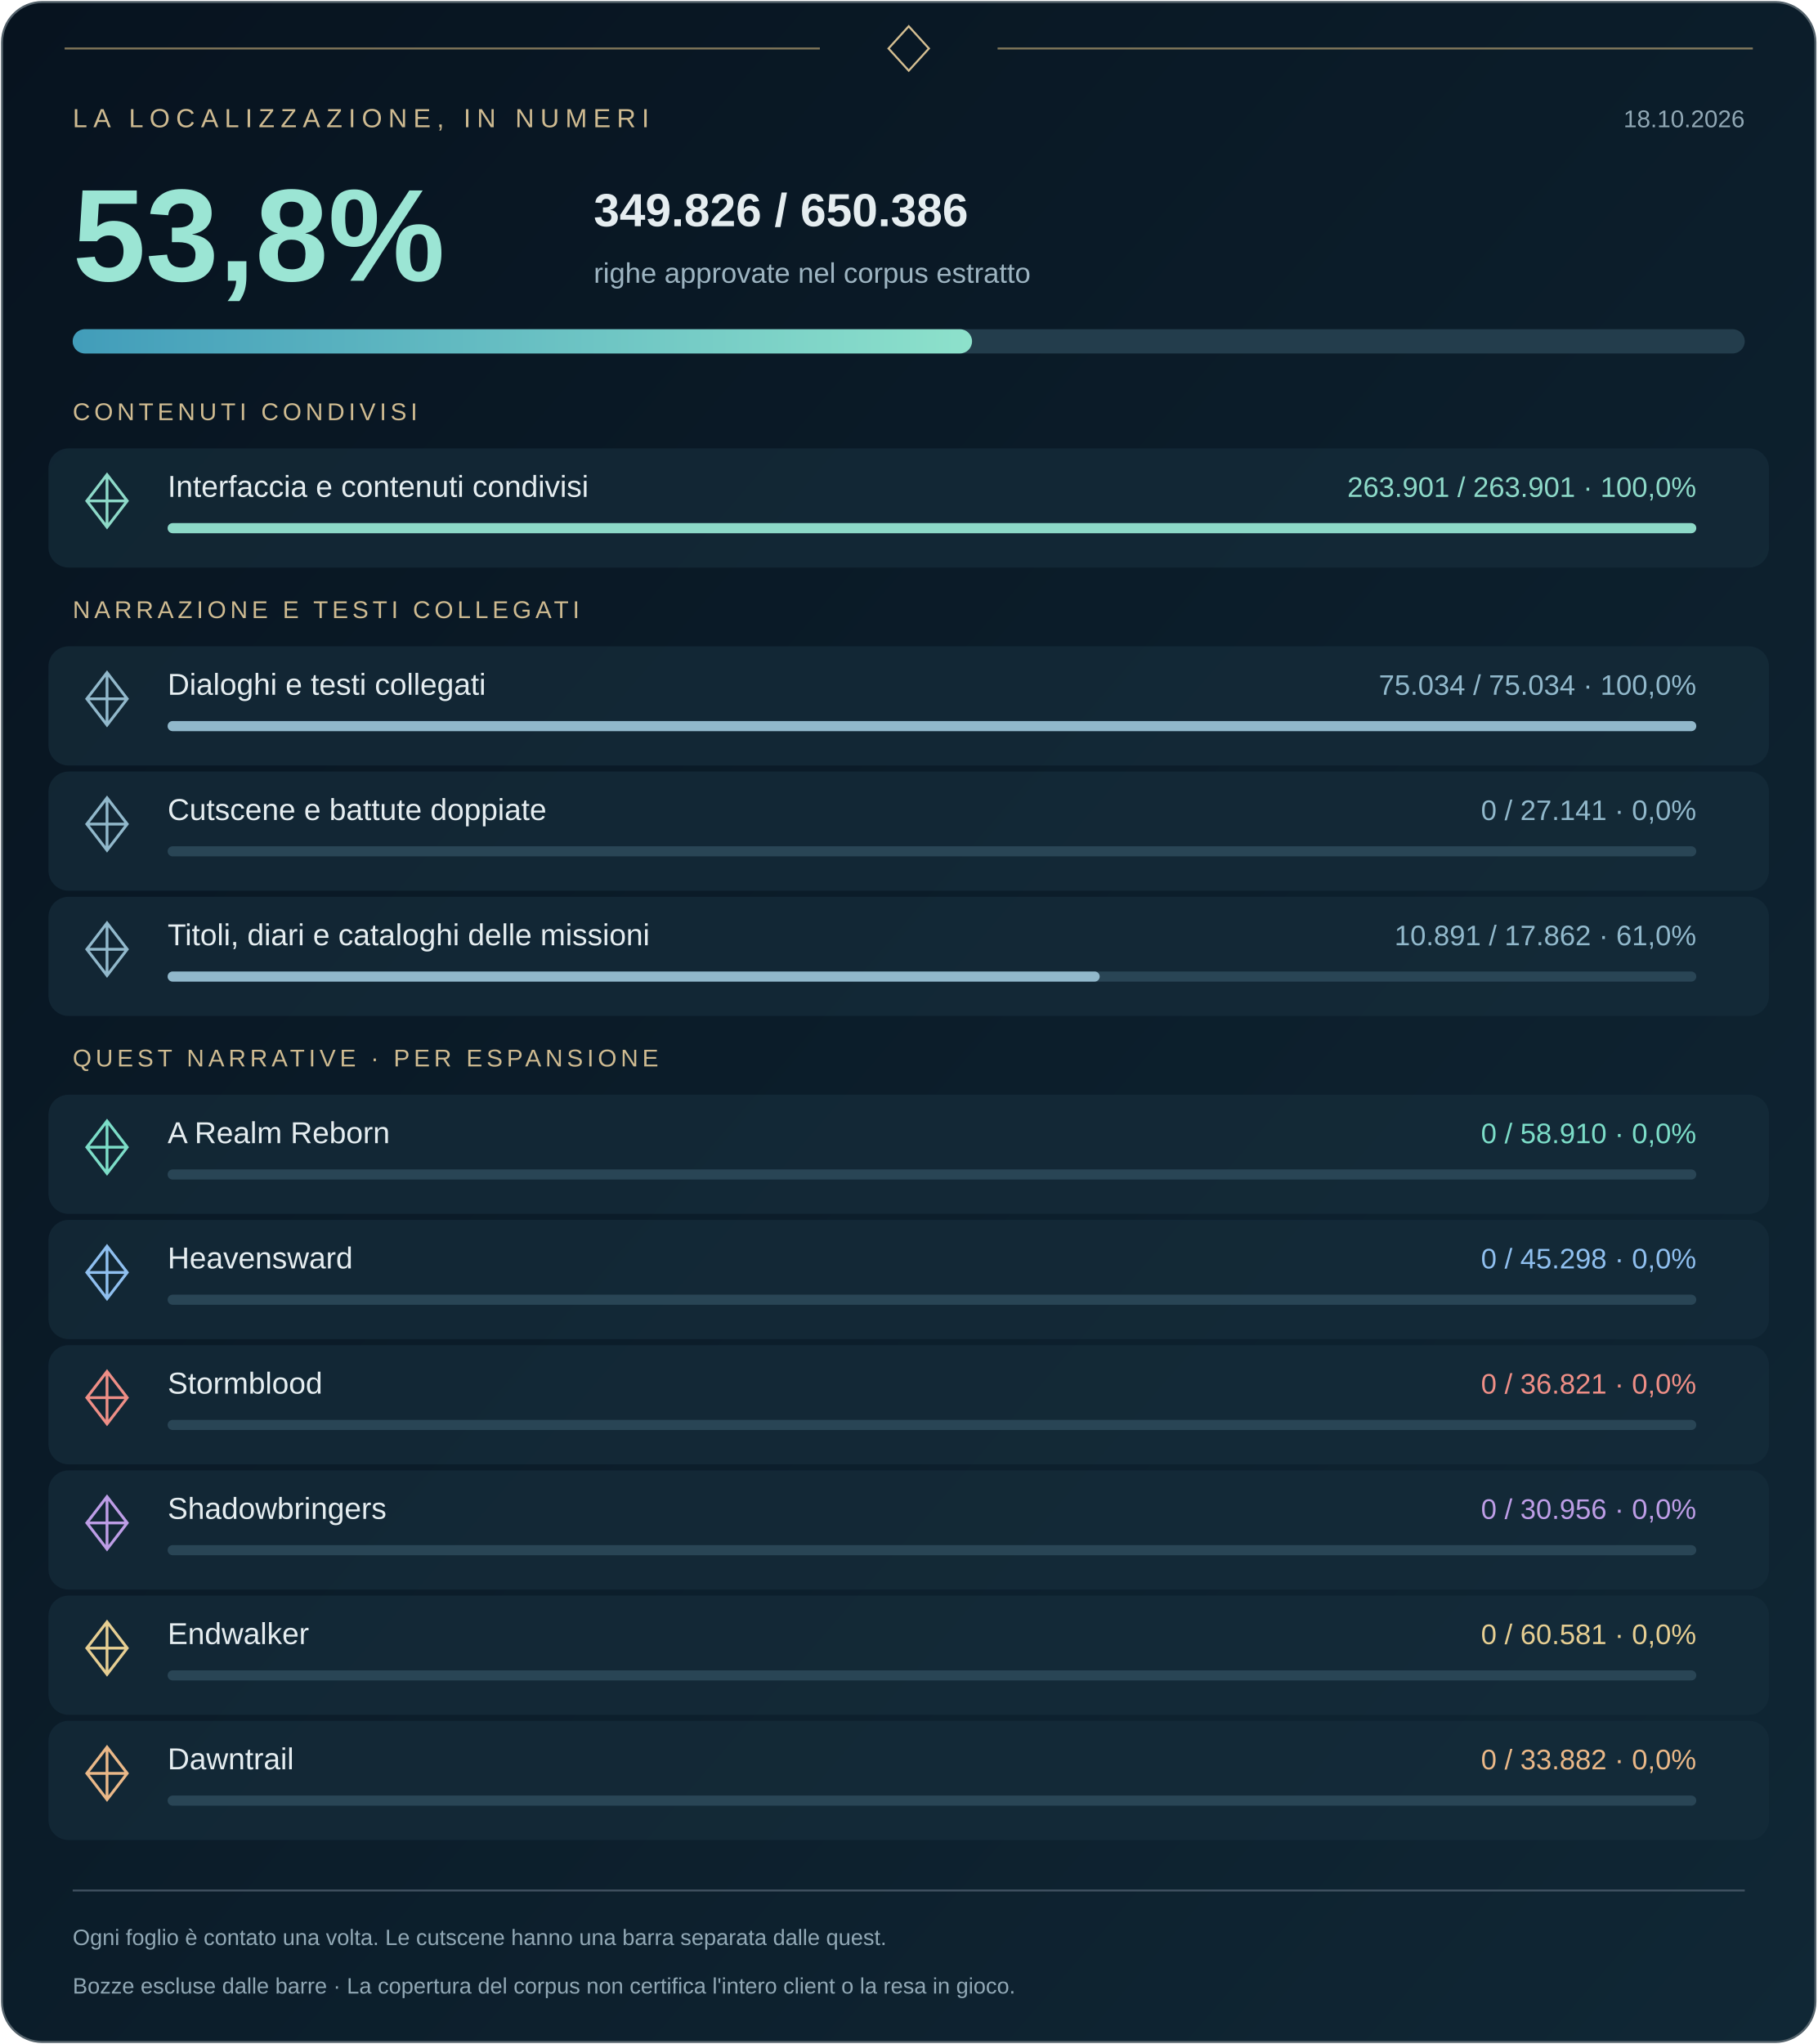
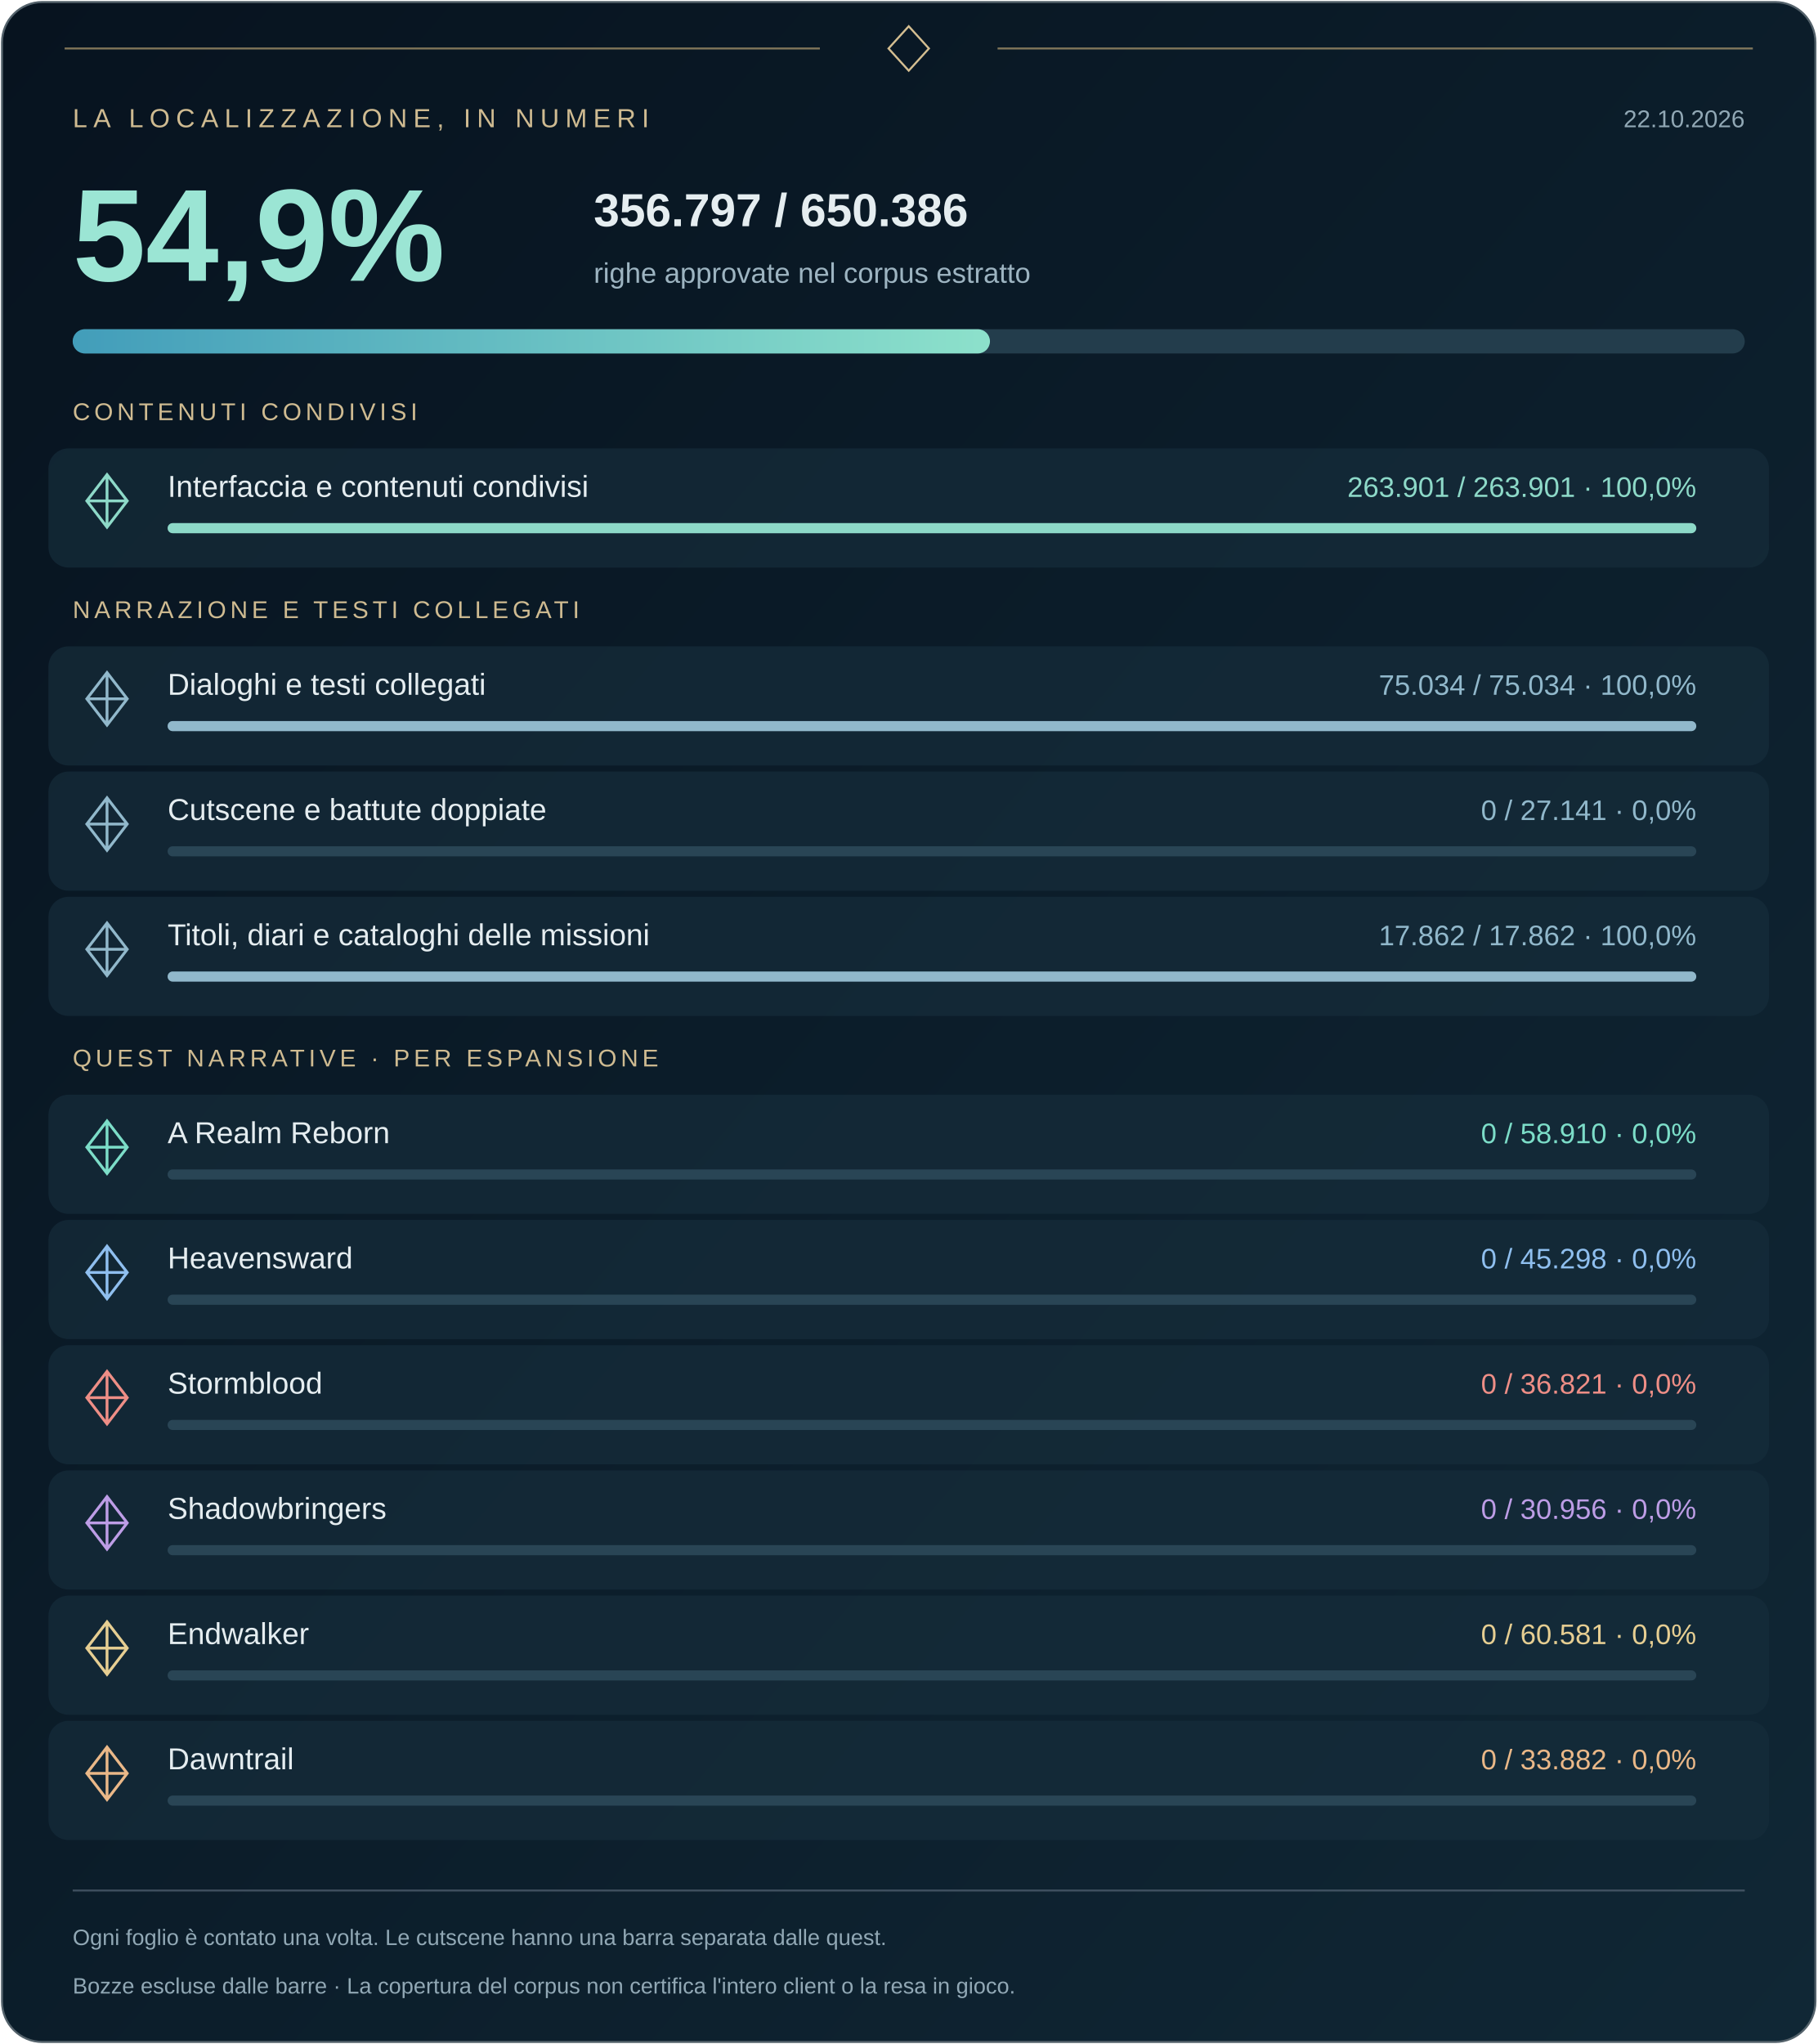
<svg xmlns="http://www.w3.org/2000/svg" width="900" height="1012" viewBox="0 0 900 1012" role="img" aria-labelledby="title description">
  <defs>
    <linearGradient id="background" x2="1" y2="1">
      <stop stop-color="#07131f" />
      <stop offset="1" stop-color="#102735" />
    </linearGradient>
    <linearGradient id="aether">
      <stop stop-color="#429dba" />
      <stop offset="1" stop-color="#8de1cb" />
    </linearGradient>
  </defs>
  <rect x="1" y="1" width="898" height="1010" rx="20" fill="url(#background)" stroke="#54626b" />
  <path d="M32 24H406M494 24H868" stroke="#bca575" opacity=".65" />
  <path d="M450 13l10 11-10 11-10-11z" fill="none" stroke="#d4be91" />
  <g font-family="Segoe UI,Arial,sans-serif" fill="#e5edf0">
    <text x="36" y="63" fill="#cfbb91" font-size="13" letter-spacing="3">LA LOCALIZZAZIONE, IN NUMERI</text>
-     <text x="864" y="63" text-anchor="end" fill="#91a8b5" font-size="12">18.10.2026</text>
-     <text x="36" y="139" font-size="65" font-weight="600" fill="#9be5d4">53,8%</text>
-     <text x="294" y="112" font-size="23" font-weight="600">349.826 / 650.386</text>
+     <text x="864" y="63" text-anchor="end" fill="#91a8b5" font-size="12">22.10.2026</text>
+     <text x="36" y="139" font-size="65" font-weight="600" fill="#9be5d4">54,9%</text>
+     <text x="294" y="112" font-size="23" font-weight="600">356.797 / 650.386</text>
    <text x="294" y="140" font-size="14" fill="#9db4c1">righe approvate nel corpus estratto</text>
    <rect x="36" y="163" width="828" height="12" rx="6" fill="#233d4c" />
-     <rect x="36" y="163" width="445.36" height="12" rx="6" fill="url(#aether)" />
+     <rect x="36" y="163" width="454.23" height="12" rx="6" fill="url(#aether)" />
    <text x="36" y="208" font-size="12" fill="#cfbb91" letter-spacing="2">CONTENUTI CONDIVISI</text>
    <rect x="24" y="222" width="852" height="59" rx="10" fill="#152c3b" opacity=".7" />
    <path d="M53 235l10 13-10 13-10-13zM53 235v26M43 248h20" fill="none" stroke="#8dd9c8" stroke-width="1.4" />
    <text x="83" y="246" font-size="15" fill="#e5edf0">Interfaccia e contenuti condivisi</text>
    <text x="840" y="246" text-anchor="end" font-size="14" fill="#8dd9c8">263.901 / 263.901 · 100,0%</text>
    <rect x="83" y="259" width="757" height="5" rx="2.5" fill="#294555" />
    <rect x="83" y="259" width="757.00" height="5" rx="2.5" fill="#8dd9c8" />
    <text x="36" y="306" font-size="12" fill="#cfbb91" letter-spacing="2">NARRAZIONE E TESTI COLLEGATI</text>
    <rect x="24" y="320" width="852" height="59" rx="10" fill="#152c3b" opacity=".7" />
    <path d="M53 333l10 13-10 13-10-13zM53 333v26M43 346h20" fill="none" stroke="#91b8cb" stroke-width="1.4" />
    <text x="83" y="344" font-size="15" fill="#e5edf0">Dialoghi e testi collegati</text>
    <text x="840" y="344" text-anchor="end" font-size="14" fill="#91b8cb">75.034 / 75.034 · 100,0%</text>
    <rect x="83" y="357" width="757" height="5" rx="2.5" fill="#294555" />
    <rect x="83" y="357" width="757.00" height="5" rx="2.5" fill="#91b8cb" />
    <rect x="24" y="382" width="852" height="59" rx="10" fill="#152c3b" opacity=".7" />
    <path d="M53 395l10 13-10 13-10-13zM53 395v26M43 408h20" fill="none" stroke="#91b8cb" stroke-width="1.4" />
    <text x="83" y="406" font-size="15" fill="#e5edf0">Cutscene e battute doppiate</text>
    <text x="840" y="406" text-anchor="end" font-size="14" fill="#91b8cb">0 / 27.141 · 0,0%</text>
    <rect x="83" y="419" width="757" height="5" rx="2.5" fill="#294555" />
    <rect x="83" y="419" width="0.00" height="5" rx="2.5" fill="#91b8cb" />
    <rect x="24" y="444" width="852" height="59" rx="10" fill="#152c3b" opacity=".7" />
    <path d="M53 457l10 13-10 13-10-13zM53 457v26M43 470h20" fill="none" stroke="#91b8cb" stroke-width="1.4" />
    <text x="83" y="468" font-size="15" fill="#e5edf0">Titoli, diari e cataloghi delle missioni</text>
-     <text x="840" y="468" text-anchor="end" font-size="14" fill="#91b8cb">10.891 / 17.862 · 61,0%</text>
+     <text x="840" y="468" text-anchor="end" font-size="14" fill="#91b8cb">17.862 / 17.862 · 100,0%</text>
    <rect x="83" y="481" width="757" height="5" rx="2.5" fill="#294555" />
-     <rect x="83" y="481" width="461.57" height="5" rx="2.5" fill="#91b8cb" />
+     <rect x="83" y="481" width="757.00" height="5" rx="2.5" fill="#91b8cb" />
    <text x="36" y="528" font-size="12" fill="#cfbb91" letter-spacing="2">QUEST NARRATIVE · PER ESPANSIONE</text>
    <rect x="24" y="542" width="852" height="59" rx="10" fill="#152c3b" opacity=".7" />
    <path d="M53 555l10 13-10 13-10-13zM53 555v26M43 568h20" fill="none" stroke="#7cddc8" stroke-width="1.4" />
    <text x="83" y="566" font-size="15" fill="#e5edf0">A Realm Reborn</text>
    <text x="840" y="566" text-anchor="end" font-size="14" fill="#7cddc8">0 / 58.910 · 0,0%</text>
    <rect x="83" y="579" width="757" height="5" rx="2.5" fill="#294555" />
    <rect x="83" y="579" width="0.00" height="5" rx="2.5" fill="#7cddc8" />
    <rect x="24" y="604" width="852" height="59" rx="10" fill="#152c3b" opacity=".7" />
    <path d="M53 617l10 13-10 13-10-13zM53 617v26M43 630h20" fill="none" stroke="#8fbfef" stroke-width="1.4" />
    <text x="83" y="628" font-size="15" fill="#e5edf0">Heavensward</text>
    <text x="840" y="628" text-anchor="end" font-size="14" fill="#8fbfef">0 / 45.298 · 0,0%</text>
    <rect x="83" y="641" width="757" height="5" rx="2.5" fill="#294555" />
    <rect x="83" y="641" width="0.00" height="5" rx="2.5" fill="#8fbfef" />
    <rect x="24" y="666" width="852" height="59" rx="10" fill="#152c3b" opacity=".7" />
    <path d="M53 679l10 13-10 13-10-13zM53 679v26M43 692h20" fill="none" stroke="#ee8e86" stroke-width="1.4" />
    <text x="83" y="690" font-size="15" fill="#e5edf0">Stormblood</text>
    <text x="840" y="690" text-anchor="end" font-size="14" fill="#ee8e86">0 / 36.821 · 0,0%</text>
    <rect x="83" y="703" width="757" height="5" rx="2.5" fill="#294555" />
    <rect x="83" y="703" width="0.00" height="5" rx="2.5" fill="#ee8e86" />
    <rect x="24" y="728" width="852" height="59" rx="10" fill="#152c3b" opacity=".7" />
    <path d="M53 741l10 13-10 13-10-13zM53 741v26M43 754h20" fill="none" stroke="#bd9de6" stroke-width="1.4" />
    <text x="83" y="752" font-size="15" fill="#e5edf0">Shadowbringers</text>
    <text x="840" y="752" text-anchor="end" font-size="14" fill="#bd9de6">0 / 30.956 · 0,0%</text>
    <rect x="83" y="765" width="757" height="5" rx="2.5" fill="#294555" />
    <rect x="83" y="765" width="0.00" height="5" rx="2.5" fill="#bd9de6" />
    <rect x="24" y="790" width="852" height="59" rx="10" fill="#152c3b" opacity=".7" />
    <path d="M53 803l10 13-10 13-10-13zM53 803v26M43 816h20" fill="none" stroke="#e6ce92" stroke-width="1.4" />
    <text x="83" y="814" font-size="15" fill="#e5edf0">Endwalker</text>
    <text x="840" y="814" text-anchor="end" font-size="14" fill="#e6ce92">0 / 60.581 · 0,0%</text>
    <rect x="83" y="827" width="757" height="5" rx="2.5" fill="#294555" />
    <rect x="83" y="827" width="0.00" height="5" rx="2.5" fill="#e6ce92" />
    <rect x="24" y="852" width="852" height="59" rx="10" fill="#152c3b" opacity=".7" />
    <path d="M53 865l10 13-10 13-10-13zM53 865v26M43 878h20" fill="none" stroke="#eab888" stroke-width="1.4" />
    <text x="83" y="876" font-size="15" fill="#e5edf0">Dawntrail</text>
    <text x="840" y="876" text-anchor="end" font-size="14" fill="#eab888">0 / 33.882 · 0,0%</text>
    <rect x="83" y="889" width="757" height="5" rx="2.5" fill="#294555" />
    <rect x="83" y="889" width="0.00" height="5" rx="2.5" fill="#eab888" />
    <path d="M36 936H864" stroke="#536373" opacity=".7" />
    <text x="36" y="963" font-size="11" fill="#91a8b5">Ogni foglio è contato una volta. Le cutscene hanno una barra separata dalle quest.</text>
    <text x="36" y="987" font-size="11" fill="#91a8b5">Bozze escluse dalle barre · La copertura del corpus non certifica l'intero client o la resa in gioco.</text>
  </g>
</svg>
